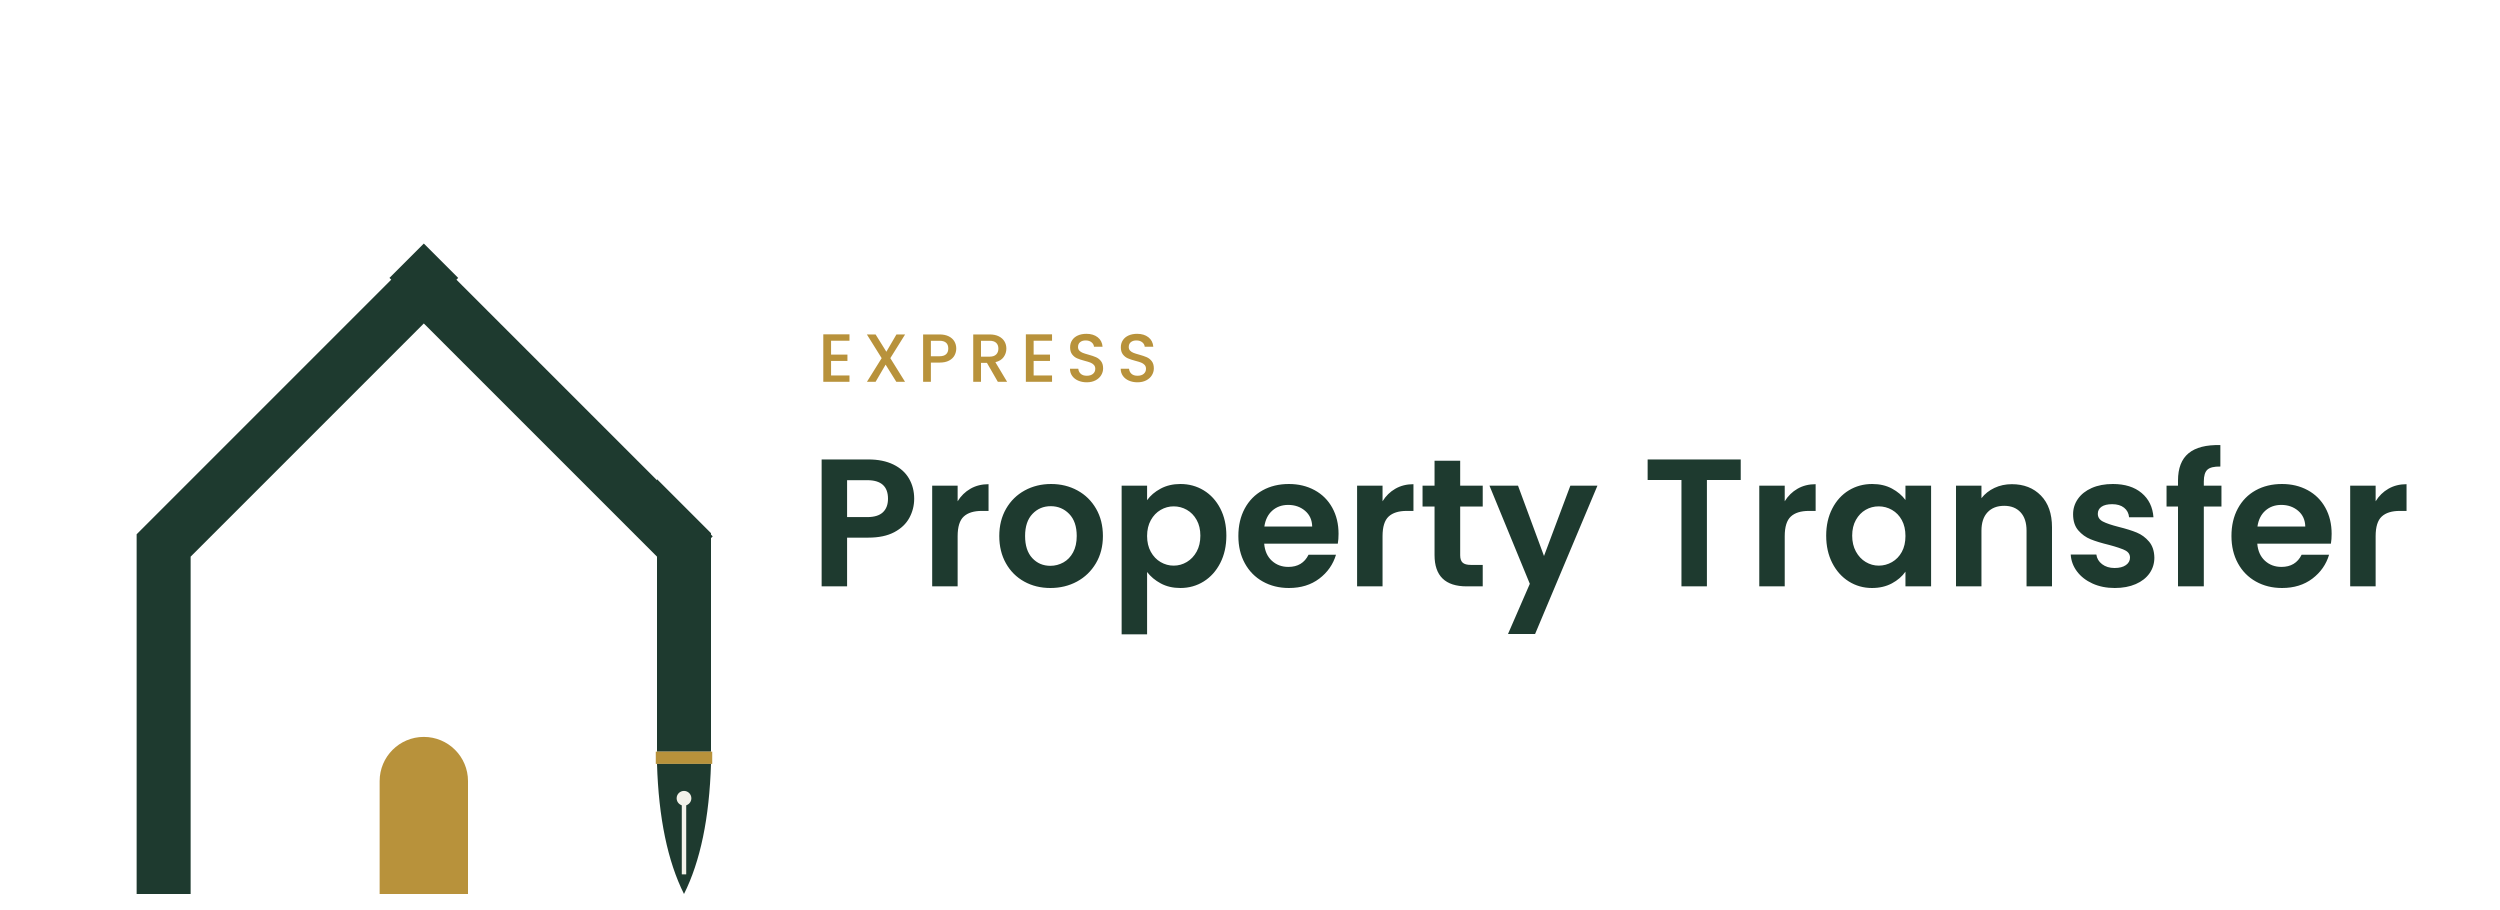
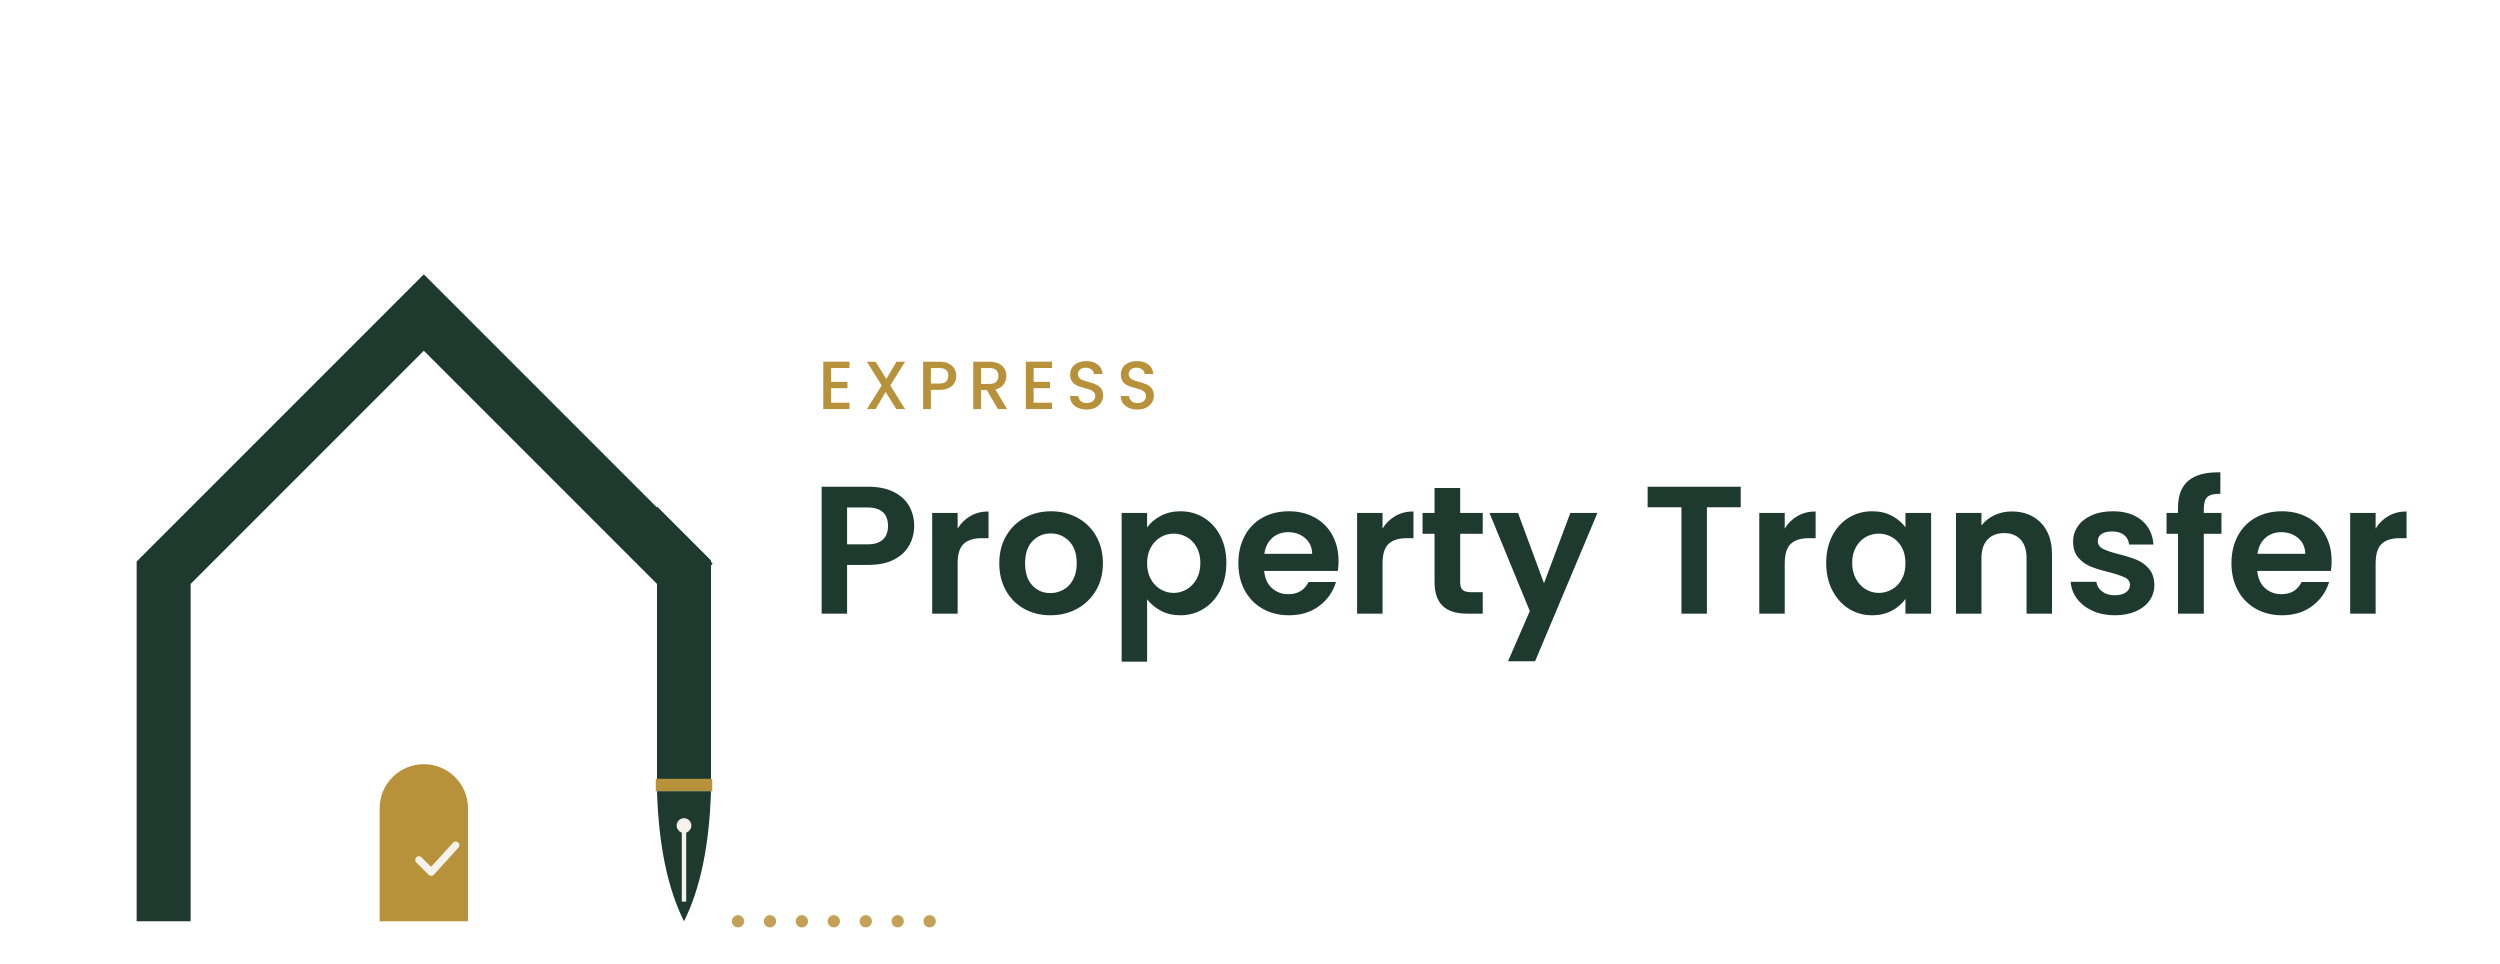
- <svg xmlns="http://www.w3.org/2000/svg" viewBox="0 0 1100 400" width="1100" height="400">
+ <svg xmlns="http://www.w3.org/2000/svg" viewBox="0 -12 1100 424" width="1100" height="424">
  <g transform="translate(-90 -30) scale(1.08)">
+     <path d="M384 392H470" fill="none" stroke="#B8923B" stroke-width="5" stroke-linecap="round" stroke-dasharray="0.01 13" opacity="0.85" />
    <path d="M161.00 392.00L161.00 388.45L161.00 384.90L161.00 381.35L161.00 377.80L161.00 374.25L161.00 370.70L161.00 367.15L161.00 363.60L161.00 360.05L161.00 356.50L161.00 352.95L161.00 349.40L161.00 345.85L161.00 342.30L161.00 338.75L161.00 335.20L161.00 331.65L161.00 328.10L161.00 324.55L161.00 321.00L161.00 317.45L161.00 313.90L161.00 310.35L161.00 306.80L161.00 303.25L161.00 299.70L161.00 296.15L161.00 292.60L161.00 289.05L161.00 285.50L161.00 281.95L161.00 278.40L161.00 274.85L161.00 271.30L161.00 267.75L161.00 264.20L161.00 260.65L161.00 257.10L161.00 253.55L161.00 254.56L160.43 255.13L163.08 252.48L165.73 249.83L168.38 247.18L171.03 244.53L173.68 241.88L176.33 239.23L178.98 236.58L181.63 233.93L184.28 231.28L186.93 228.63L189.58 225.98L192.23 223.33L194.88 220.68L197.53 218.03L200.18 215.38L202.83 212.73L205.48 210.08L208.13 207.43L210.78 204.78L213.43 202.13L216.08 199.48L218.73 196.83L221.38 194.18L224.03 191.53L226.68 188.88L229.33 186.23L231.98 183.58L234.63 180.93L237.28 178.28L239.93 175.63L242.58 172.98L245.23 170.33L247.88 167.68L250.53 165.03L253.18 162.38L255.83 159.73L258.48 157.08L261.13 154.43L256.00 159.56L250.97 154.53L253.72 157.28L256.47 160.03L259.22 162.78L261.97 165.53L264.72 168.28L267.47 171.03L270.22 173.78L272.97 176.53L275.72 179.28L278.47 182.03L281.22 184.78L283.97 187.53L286.72 190.28L289.47 193.03L292.22 195.78L294.97 198.53L297.72 201.28L300.47 204.03L303.22 206.78L305.97 209.53L308.72 212.28L311.47 215.03L314.22 217.78L316.97 220.53L319.72 223.28L322.47 226.03L325.22 228.78L327.97 231.53L330.72 234.28L333.47 237.03L336.22 239.78L338.97 242.53L341.72 245.28L344.47 248.03L347.22 250.78L349.97 253.53L352.72 256.28L355.47 259.03L358.31 261.69L373.69 246.31L371.03 243.47L368.28 240.72L365.53 237.97L362.78 235.22L360.03 232.47L357.28 229.72L354.53 226.97L351.78 224.22L349.03 221.47L346.28 218.72L343.53 215.97L340.78 213.22L338.03 210.47L335.28 207.72L332.53 204.97L329.78 202.22L327.03 199.47L324.28 196.72L321.53 193.97L318.78 191.22L316.03 188.47L313.28 185.72L310.53 182.97L307.78 180.22L305.03 177.47L302.28 174.72L299.53 171.97L296.78 169.22L294.03 166.47L291.28 163.72L288.53 160.97L285.78 158.22L283.03 155.47L280.28 152.72L277.53 149.97L274.78 147.22L272.03 144.47L269.28 141.72L266.53 138.97L256.00 128.44L245.57 138.87L242.92 141.52L240.27 144.17L237.62 146.82L234.97 149.47L232.32 152.12L229.67 154.77L227.02 157.42L224.37 160.07L221.72 162.72L219.07 165.37L216.42 168.02L213.77 170.67L211.12 173.32L208.47 175.97L205.82 178.62L203.17 181.27L200.52 183.92L197.87 186.57L195.22 189.22L192.57 191.87L189.92 194.52L187.27 197.17L184.62 199.82L181.97 202.47L179.32 205.12L176.67 207.77L174.02 210.42L171.37 213.07L168.72 215.72L166.07 218.37L163.42 221.02L160.77 223.67L158.12 226.32L155.47 228.97L152.82 231.62L150.17 234.27L147.52 236.92L144.87 239.57L139.00 245.44L139.00 253.55L139.00 257.10L139.00 260.65L139.00 264.20L139.00 267.75L139.00 271.30L139.00 274.85L139.00 278.40L139.00 281.95L139.00 285.50L139.00 289.05L139.00 292.60L139.00 296.15L139.00 299.70L139.00 303.25L139.00 306.80L139.00 310.35L139.00 313.90L139.00 317.45L139.00 321.00L139.00 324.55L139.00 328.10L139.00 331.65L139.00 335.20L139.00 338.75L139.00 342.30L139.00 345.85L139.00 349.40L139.00 352.95L139.00 356.50L139.00 360.05L139.00 363.60L139.00 367.15L139.00 370.70L139.00 374.25L139.00 377.80L139.00 381.35L139.00 384.90L139.00 388.45L139.00 392.00Z" fill="#1E3A2F" />
-     <path d="M256 127L270 141L256 155L242 141Z" fill="#1E3A2F" />
+     <path d="M256 129L268 141L256 153L244 141Z" fill="#1E3A2F" />
    <path d="M238 392V346a18 18 0 0 1 36 0v46z" fill="#B8923B" />
+     <path d="M254 367l5 5 10-11" fill="none" stroke="#F4F2EA" stroke-width="3" stroke-linecap="round" stroke-linejoin="round" />
    <path d="M351 223L373 245V334H351Z" fill="#1E3A2F" />
    <rect x="350.5" y="334" width="23" height="5" fill="#B8923B" />
    <path d="M351 339H373Q372 372 362 392Q352 372 351 339Z" fill="#1E3A2F" />
    <circle cx="362" cy="353" r="3" fill="#F4F2EA" />
    <rect x="361.1" y="353" width="1.8" height="31" fill="#F4F2EA" />
  </g>
  <g transform="translate(360 168)">
    <g transform="scale(0.30)">
      <path fill="#B8923B" d="M18.9 -60.3V-39.9H42.9V-30.6H18.9V-9.3H45.9V0.0H7.5V-69.6H45.9V-60.3Z M105.8 -34.7 127.4 0.0H114.6L98.9 -25.2L84.2 0.0H71.5L93.1 -34.7L71.4 -69.5H84.2L100.0 -44.1L114.8 -69.5H127.5Z M177.9 -28.2H165.3V0.0H153.9V-69.5H177.9Q185.9 -69.5 191.45 -66.75Q197.0 -64.0 199.75 -59.3Q202.5 -54.6 202.5 -48.8Q202.5 -43.5 200.0 -38.8Q197.5 -34.1 192.0 -31.15Q186.5 -28.2 177.9 -28.2ZM190.8 -48.8Q190.8 -60.2 177.9 -60.2H165.3V-37.5H177.9Q184.4 -37.5 187.6 -40.45Q190.8 -43.4 190.8 -48.8Z M263.5 0.0 247.5 -27.8H238.8V0.0H227.4V-69.5H251.4Q259.4 -69.5 264.95 -66.7Q270.5 -63.9 273.25 -59.2Q276.0 -54.5 276.0 -48.7Q276.0 -41.9 272.05 -36.35Q268.1 -30.8 259.9 -28.8L277.1 0.0ZM238.8 -36.9H251.4Q257.8 -36.9 261.05 -40.1Q264.3 -43.3 264.3 -48.7Q264.3 -54.1 261.1 -57.15Q257.9 -60.2 251.4 -60.2H238.8Z M316.0 -60.3V-39.9H340.0V-30.6H316.0V-9.3H343.0V0.0H304.6V-69.6H343.0V-60.3Z M369.3 -19.2H381.5Q381.9 -14.7 385.05 -11.8Q388.2 -8.9 393.9 -8.9Q399.8 -8.9 403.1 -11.75Q406.4 -14.6 406.4 -19.1Q406.4 -22.6 404.35 -24.8Q402.3 -27.0 399.25 -28.2Q396.2 -29.4 390.8 -30.8Q384.0 -32.6 379.75 -34.45Q375.5 -36.3 372.5 -40.2Q369.5 -44.1 369.5 -50.6Q369.5 -56.6 372.5 -61.1Q375.5 -65.6 380.9 -68.0Q386.3 -70.4 393.4 -70.4Q403.5 -70.4 409.95 -65.35Q416.4 -60.3 417.1 -51.5H404.5Q404.2 -55.3 400.9 -58.0Q397.6 -60.7 392.2 -60.7Q387.3 -60.7 384.2 -58.2Q381.1 -55.7 381.1 -51.0Q381.1 -47.8 383.05 -45.75Q385.0 -43.7 388.0 -42.5Q391.0 -41.3 396.2 -39.9Q403.1 -38.0 407.45 -36.1Q411.8 -34.2 414.85 -30.25Q417.9 -26.3 417.9 -19.7Q417.9 -14.4 415.05 -9.7Q412.2 -5.0 406.75 -2.15Q401.3 0.7 393.9 0.7Q386.9 0.7 381.3 -1.75Q375.7 -4.2 372.5 -8.7Q369.3 -13.2 369.3 -19.2Z M443.7 -19.2H455.9Q456.3 -14.7 459.45 -11.8Q462.6 -8.9 468.3 -8.9Q474.2 -8.9 477.5 -11.75Q480.8 -14.6 480.8 -19.1Q480.8 -22.6 478.75 -24.8Q476.7 -27.0 473.65 -28.2Q470.6 -29.4 465.2 -30.8Q458.4 -32.6 454.15 -34.45Q449.9 -36.3 446.9 -40.2Q443.9 -44.1 443.9 -50.6Q443.9 -56.6 446.9 -61.1Q449.9 -65.6 455.3 -68.0Q460.7 -70.4 467.8 -70.4Q477.9 -70.4 484.35 -65.35Q490.8 -60.3 491.5 -51.5H478.9Q478.6 -55.3 475.3 -58.0Q472.0 -60.7 466.6 -60.7Q461.7 -60.7 458.6 -58.2Q455.5 -55.7 455.5 -51.0Q455.5 -47.8 457.45 -45.75Q459.4 -43.7 462.4 -42.5Q465.4 -41.3 470.6 -39.9Q477.5 -38.0 481.85 -36.1Q486.2 -34.2 489.25 -30.25Q492.3 -26.3 492.3 -19.7Q492.3 -14.4 489.45 -9.7Q486.6 -5.0 481.15 -2.15Q475.7 0.7 468.3 0.7Q461.3 0.7 455.7 -1.75Q450.1 -4.2 446.9 -8.7Q443.7 -13.2 443.7 -19.2Z" />
    </g>
  </g>
  <g transform="translate(356 258)">
    <g transform="scale(0.8)">
      <path fill="#1E3A2F" d="M32.6 -26.8H20.9V0.0H6.9V-69.8H32.6Q40.7 -69.8 46.4 -67.0Q52.1 -64.2 54.95 -59.3Q57.8 -54.4 57.8 -48.2Q57.8 -42.6 55.15 -37.7Q52.5 -32.8 46.85 -29.8Q41.2 -26.8 32.6 -26.8ZM43.4 -48.2Q43.4 -58.4 32.0 -58.4H20.9V-38.1H32.0Q37.8 -38.1 40.6 -40.75Q43.4 -43.4 43.4 -48.2Z M98.7 -56.2V-41.5H95.0Q88.4 -41.5 85.05 -38.4Q81.7 -35.3 81.7 -27.6V0.0H67.7V-55.4H81.7V-46.8Q84.4 -51.2 88.75 -53.7Q93.1 -56.2 98.7 -56.2Z M104.6 -27.7Q104.6 -36.2 108.35 -42.7Q112.1 -49.2 118.6 -52.75Q125.1 -56.3 133.1 -56.3Q141.1 -56.3 147.6 -52.75Q154.1 -49.2 157.85 -42.7Q161.6 -36.2 161.6 -27.7Q161.6 -19.2 157.75 -12.7Q153.9 -6.2 147.35 -2.65Q140.8 0.9 132.7 0.9Q124.7 0.9 118.3 -2.65Q111.9 -6.2 108.25 -12.7Q104.6 -19.2 104.6 -27.7ZM147.2 -27.7Q147.2 -35.6 143.05 -39.85Q138.9 -44.1 132.9 -44.1Q126.9 -44.1 122.85 -39.85Q118.8 -35.6 118.8 -27.7Q118.8 -19.8 122.75 -15.55Q126.7 -11.3 132.7 -11.3Q136.5 -11.3 139.85 -13.15Q143.2 -15.0 145.2 -18.7Q147.2 -22.4 147.2 -27.7Z M204.2 -56.3Q211.3 -56.3 217.05 -52.8Q222.8 -49.3 226.15 -42.85Q229.5 -36.4 229.5 -27.9Q229.5 -19.4 226.15 -12.85Q222.8 -6.3 217.05 -2.7Q211.3 0.9 204.2 0.9Q198.1 0.9 193.45 -1.6Q188.8 -4.1 185.9 -7.9V26.4H171.9V-55.4H185.9V-47.4Q188.6 -51.2 193.35 -53.75Q198.1 -56.3 204.2 -56.3ZM200.5 -44.0Q196.7 -44.0 193.35 -42.05Q190 -40.1 187.95 -36.4Q185.9 -32.7 185.9 -27.7Q185.9 -22.7 187.95 -19.0Q190 -15.3 193.35 -13.35Q196.7 -11.4 200.5 -11.4Q204.4 -11.4 207.75 -13.4Q211.1 -15.4 213.15 -19.1Q215.2 -22.8 215.2 -27.9Q215.2 -32.9 213.15 -36.55Q211.1 -40.2 207.75 -42.1Q204.4 -44.0 200.5 -44.0Z M290.8 -23.5H250.3Q250.8 -17.5 254.5 -14.1Q258.2 -10.7 263.6 -10.7Q271.4 -10.7 274.7 -17.4H289.8Q287.4 -9.4 280.6 -4.25Q273.8 0.9 263.9 0.9Q255.9 0.9 249.55 -2.65Q243.2 -6.2 239.65 -12.7Q236.1 -19.2 236.1 -27.7Q236.1 -36.3 239.6 -42.8Q243.1 -49.3 249.4 -52.8Q255.7 -56.3 263.9 -56.3Q271.8 -56.3 278.05 -52.9Q284.3 -49.5 287.75 -43.25Q291.2 -37.0 291.2 -28.9Q291.2 -25.9 290.8 -23.5ZM276.7 -32.9Q276.6 -38.3 272.8 -41.55Q269.0 -44.8 263.5 -44.8Q258.3 -44.8 254.75 -41.65Q251.2 -38.5 250.4 -32.9Z M332.4 -56.2V-41.5H328.7Q322.1 -41.5 318.75 -38.4Q315.4 -35.3 315.4 -27.6V0.0H301.4V-55.4H315.4V-46.8Q318.1 -51.2 322.45 -53.7Q326.8 -56.2 332.4 -56.2Z M358.1 -43.9V-17.1Q358.1 -14.3 359.45 -13.05Q360.8 -11.8 364.0 -11.8H370.5V0.0H361.7Q344.0 0.0 344.0 -17.2V-43.9H337.4V-55.4H344.0V-69.1H358.1V-55.4H370.5V-43.9Z M433.6 -55.4 399.3 26.2H384.4L396.4 -1.4L374.2 -55.4H389.9L404.2 -16.7L418.7 -55.4Z M512.4 -69.8V-58.5H493.8V0.0H479.8V-58.5H461.2V-69.8Z M553.6 -56.2V-41.5H549.9Q543.3 -41.5 539.95 -38.4Q536.6 -35.3 536.6 -27.6V0.0H522.6V-55.4H536.6V-46.8Q539.3 -51.2 543.65 -53.7Q548.0 -56.2 553.6 -56.2Z M584.7 -56.3Q590.9 -56.3 595.55 -53.8Q600.2 -51.3 603.0 -47.5V-55.4H617.1V0.0H603.0V-8.1Q600.3 -4.2 595.55 -1.65Q590.8 0.9 584.6 0.9Q577.6 0.9 571.85 -2.7Q566.1 -6.3 562.75 -12.85Q559.4 -19.4 559.4 -27.9Q559.4 -36.3 562.75 -42.8Q566.1 -49.3 571.85 -52.8Q577.6 -56.3 584.7 -56.3ZM588.3 -44.0Q584.4 -44.0 581.1 -42.1Q577.8 -40.2 575.75 -36.55Q573.7 -32.9 573.7 -27.9Q573.7 -22.9 575.75 -19.15Q577.8 -15.4 581.15 -13.4Q584.5 -11.4 588.3 -11.4Q592.2 -11.4 595.6 -13.35Q599.0 -15.3 601.0 -18.95Q603.0 -22.6 603.0 -27.7Q603.0 -32.8 601.0 -36.45Q599.0 -40.1 595.6 -42.05Q592.2 -44.0 588.3 -44.0Z M683.6 -32.5V0.0H669.6V-30.6Q669.6 -37.2 666.3 -40.75Q663.0 -44.3 657.3 -44.3Q651.5 -44.3 648.15 -40.75Q644.8 -37.2 644.8 -30.6V0.0H630.8V-55.4H644.8V-48.5Q647.6 -52.1 651.95 -54.15Q656.3 -56.2 661.5 -56.2Q671.4 -56.2 677.5 -49.95Q683.6 -43.7 683.6 -32.5Z M693.9 -17.5H708.0Q708.4 -14.3 711.15 -12.2Q713.9 -10.1 718.0 -10.1Q722.0 -10.1 724.25 -11.7Q726.5 -13.3 726.5 -15.8Q726.5 -18.5 723.75 -19.85Q721.0 -21.2 715.0 -22.8Q708.8 -24.3 704.85 -25.9Q700.9 -27.5 698.05 -30.8Q695.2 -34.1 695.2 -39.7Q695.2 -44.3 697.85 -48.1Q700.5 -51.9 705.45 -54.1Q710.4 -56.3 717.1 -56.3Q727.0 -56.3 732.9 -51.35Q738.8 -46.4 739.4 -38.0H726.0Q725.7 -41.3 723.25 -43.25Q720.8 -45.2 716.7 -45.2Q712.9 -45.2 710.85 -43.8Q708.8 -42.4 708.8 -39.9Q708.8 -37.1 711.6 -35.65Q714.4 -34.2 720.3 -32.7Q726.3 -31.2 730.2 -29.6Q734.1 -28.0 736.95 -24.65Q739.8 -21.3 739.9 -15.8Q739.9 -11.0 737.25 -7.2Q734.6 -3.4 729.65 -1.25Q724.7 0.9 718.1 0.9Q711.3 0.9 705.9 -1.55Q700.5 -4.0 697.35 -8.2Q694.2 -12.4 693.9 -17.5Z M776.8 -43.9H767.1V0.0H752.9V-43.9H746.6V-55.4H752.9V-58.2Q752.9 -68.4 758.7 -73.2Q764.5 -78.0 776.2 -77.7V-65.9Q771.1 -66.0 769.1 -64.2Q767.1 -62.4 767.1 -57.7V-55.4H776.8Z M837.0 -23.5H796.5Q797.0 -17.5 800.7 -14.1Q804.4 -10.7 809.8 -10.7Q817.6 -10.7 820.9 -17.4H836.0Q833.6 -9.4 826.8 -4.25Q820.0 0.9 810.1 0.9Q802.1 0.9 795.75 -2.65Q789.4 -6.2 785.85 -12.7Q782.3 -19.2 782.3 -27.7Q782.3 -36.3 785.8 -42.8Q789.3 -49.3 795.6 -52.8Q801.9 -56.3 810.1 -56.3Q818.0 -56.3 824.25 -52.9Q830.5 -49.5 833.95 -43.25Q837.4 -37.0 837.4 -28.9Q837.4 -25.9 837.0 -23.5ZM822.9 -32.9Q822.8 -38.3 819.0 -41.55Q815.2 -44.8 809.7 -44.8Q804.5 -44.8 800.95 -41.65Q797.4 -38.5 796.6 -32.9Z M878.6 -56.2V-41.5H874.9Q868.3 -41.5 864.95 -38.4Q861.6 -35.3 861.6 -27.6V0.0H847.6V-55.4H861.6V-46.8Q864.3 -51.2 868.65 -53.7Q873.0 -56.2 878.6 -56.2Z" />
    </g>
  </g>
</svg>
